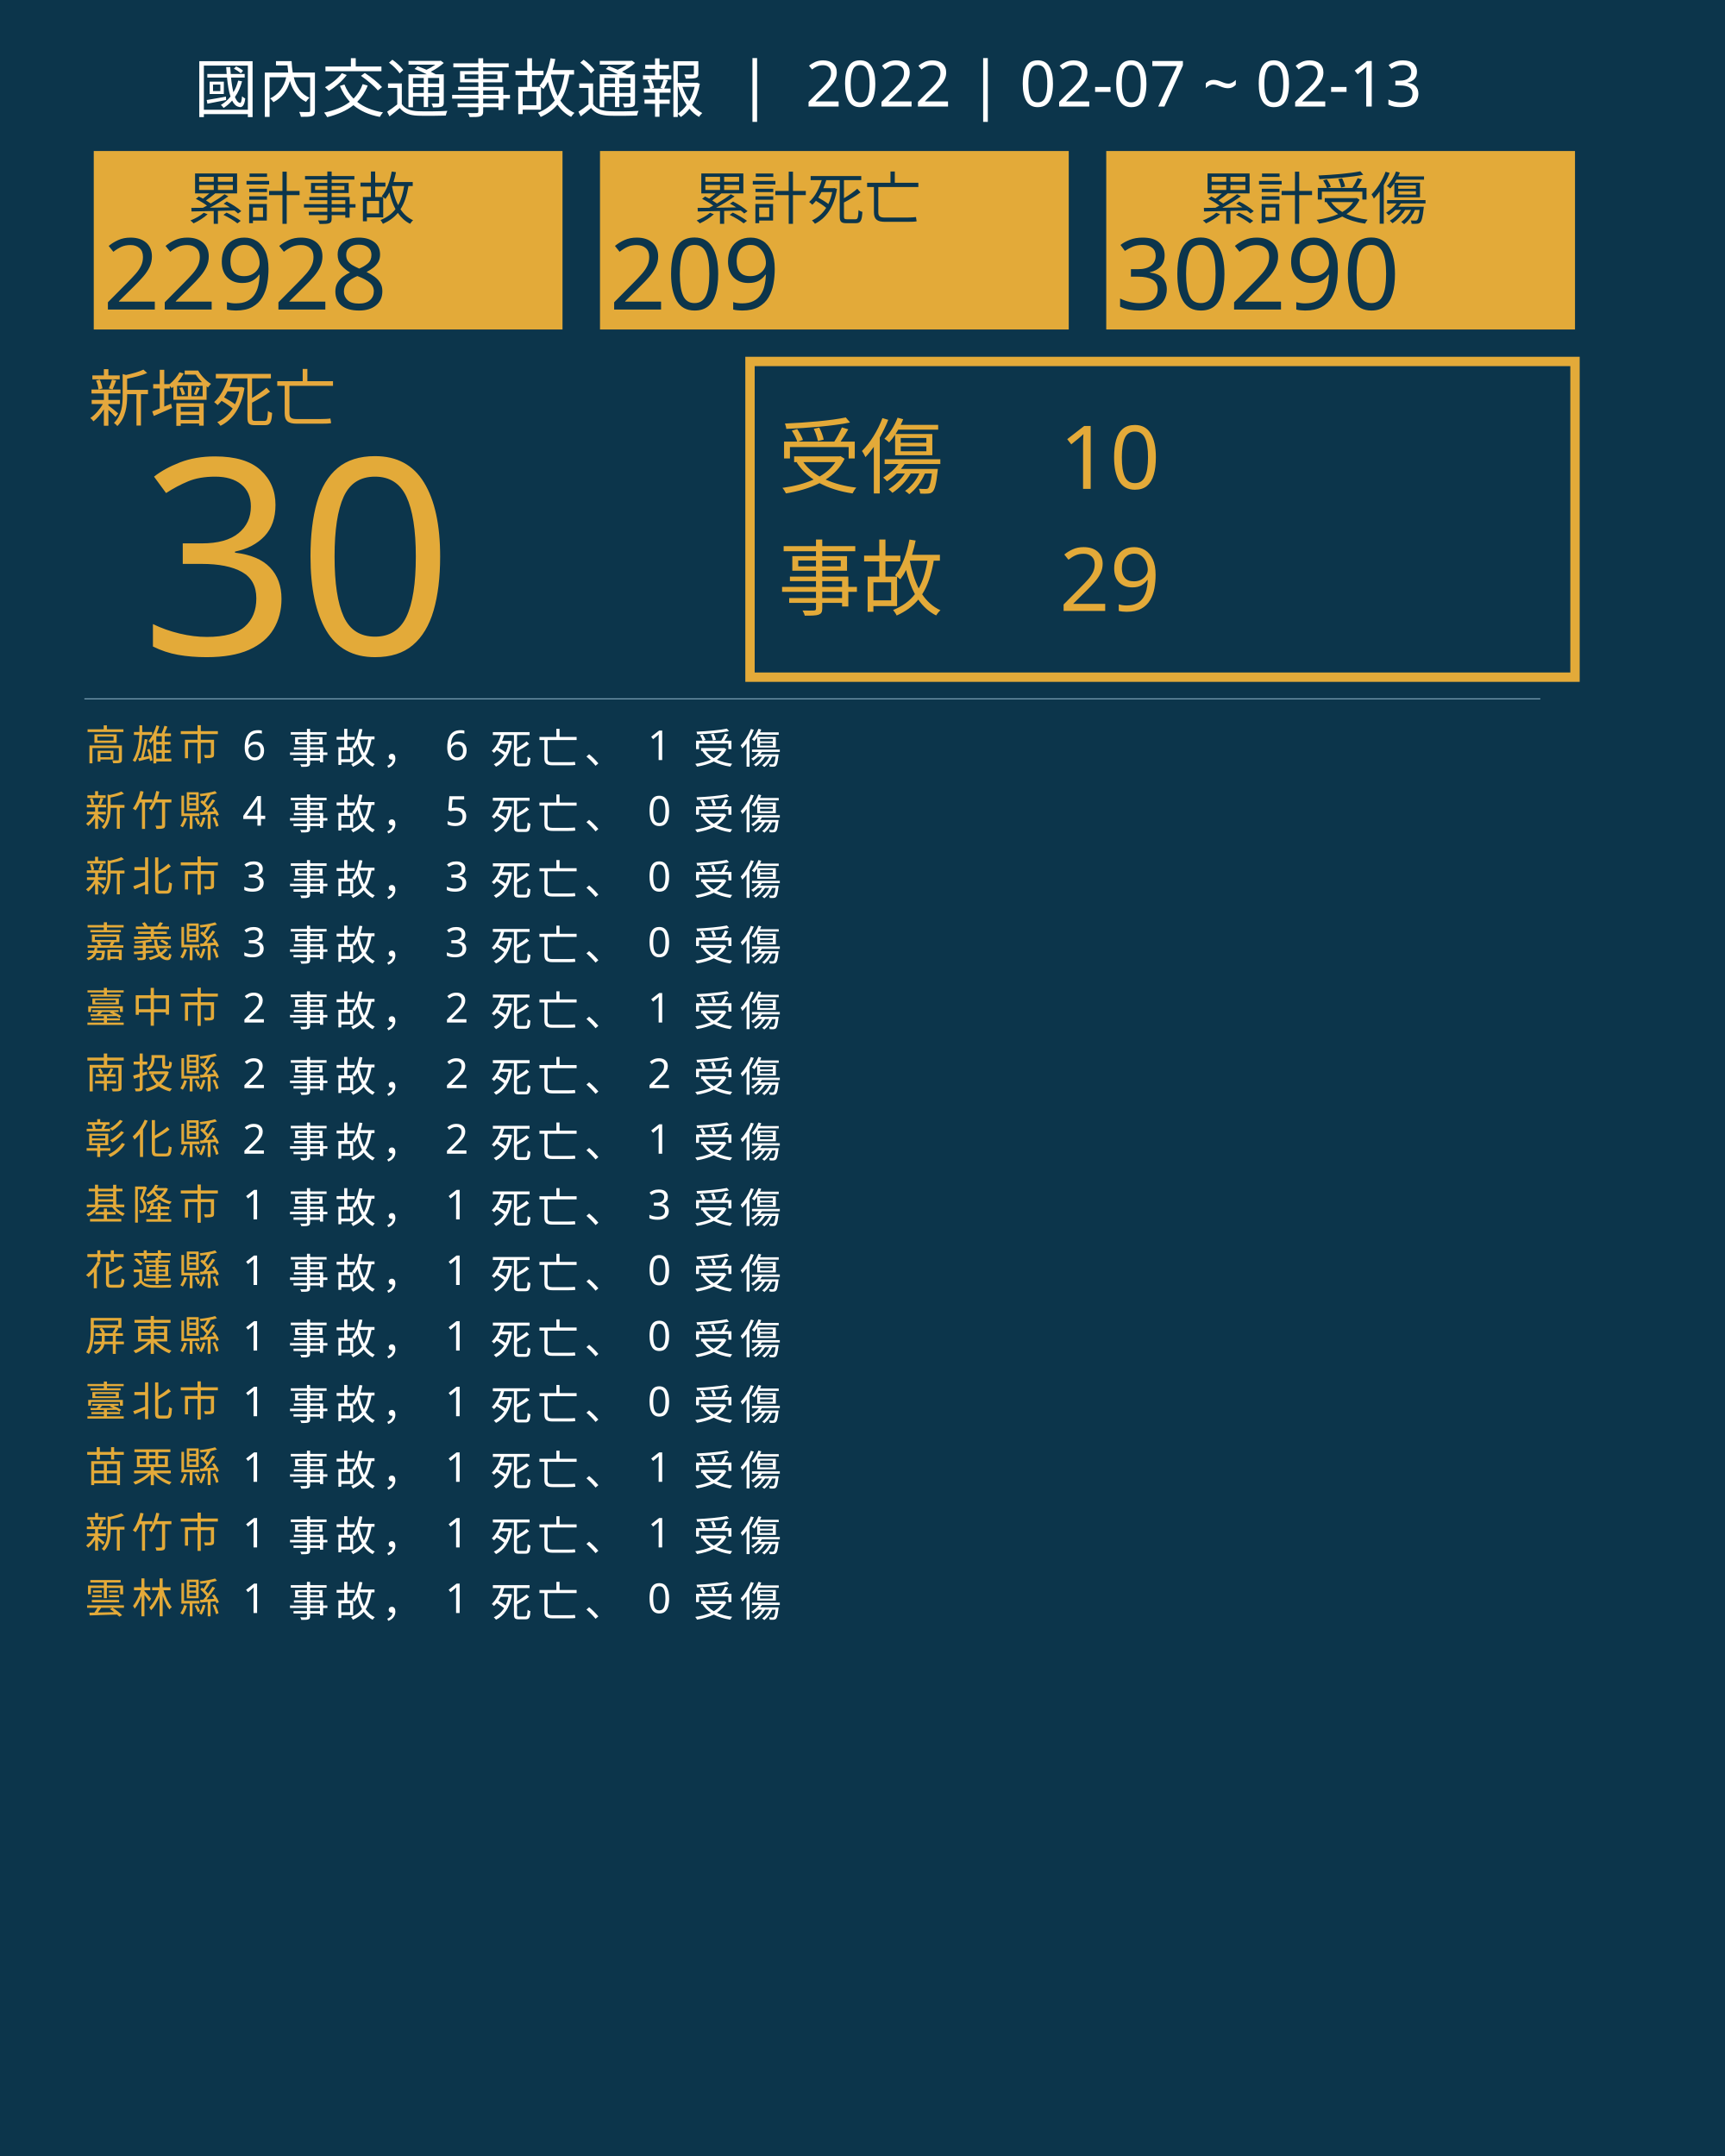
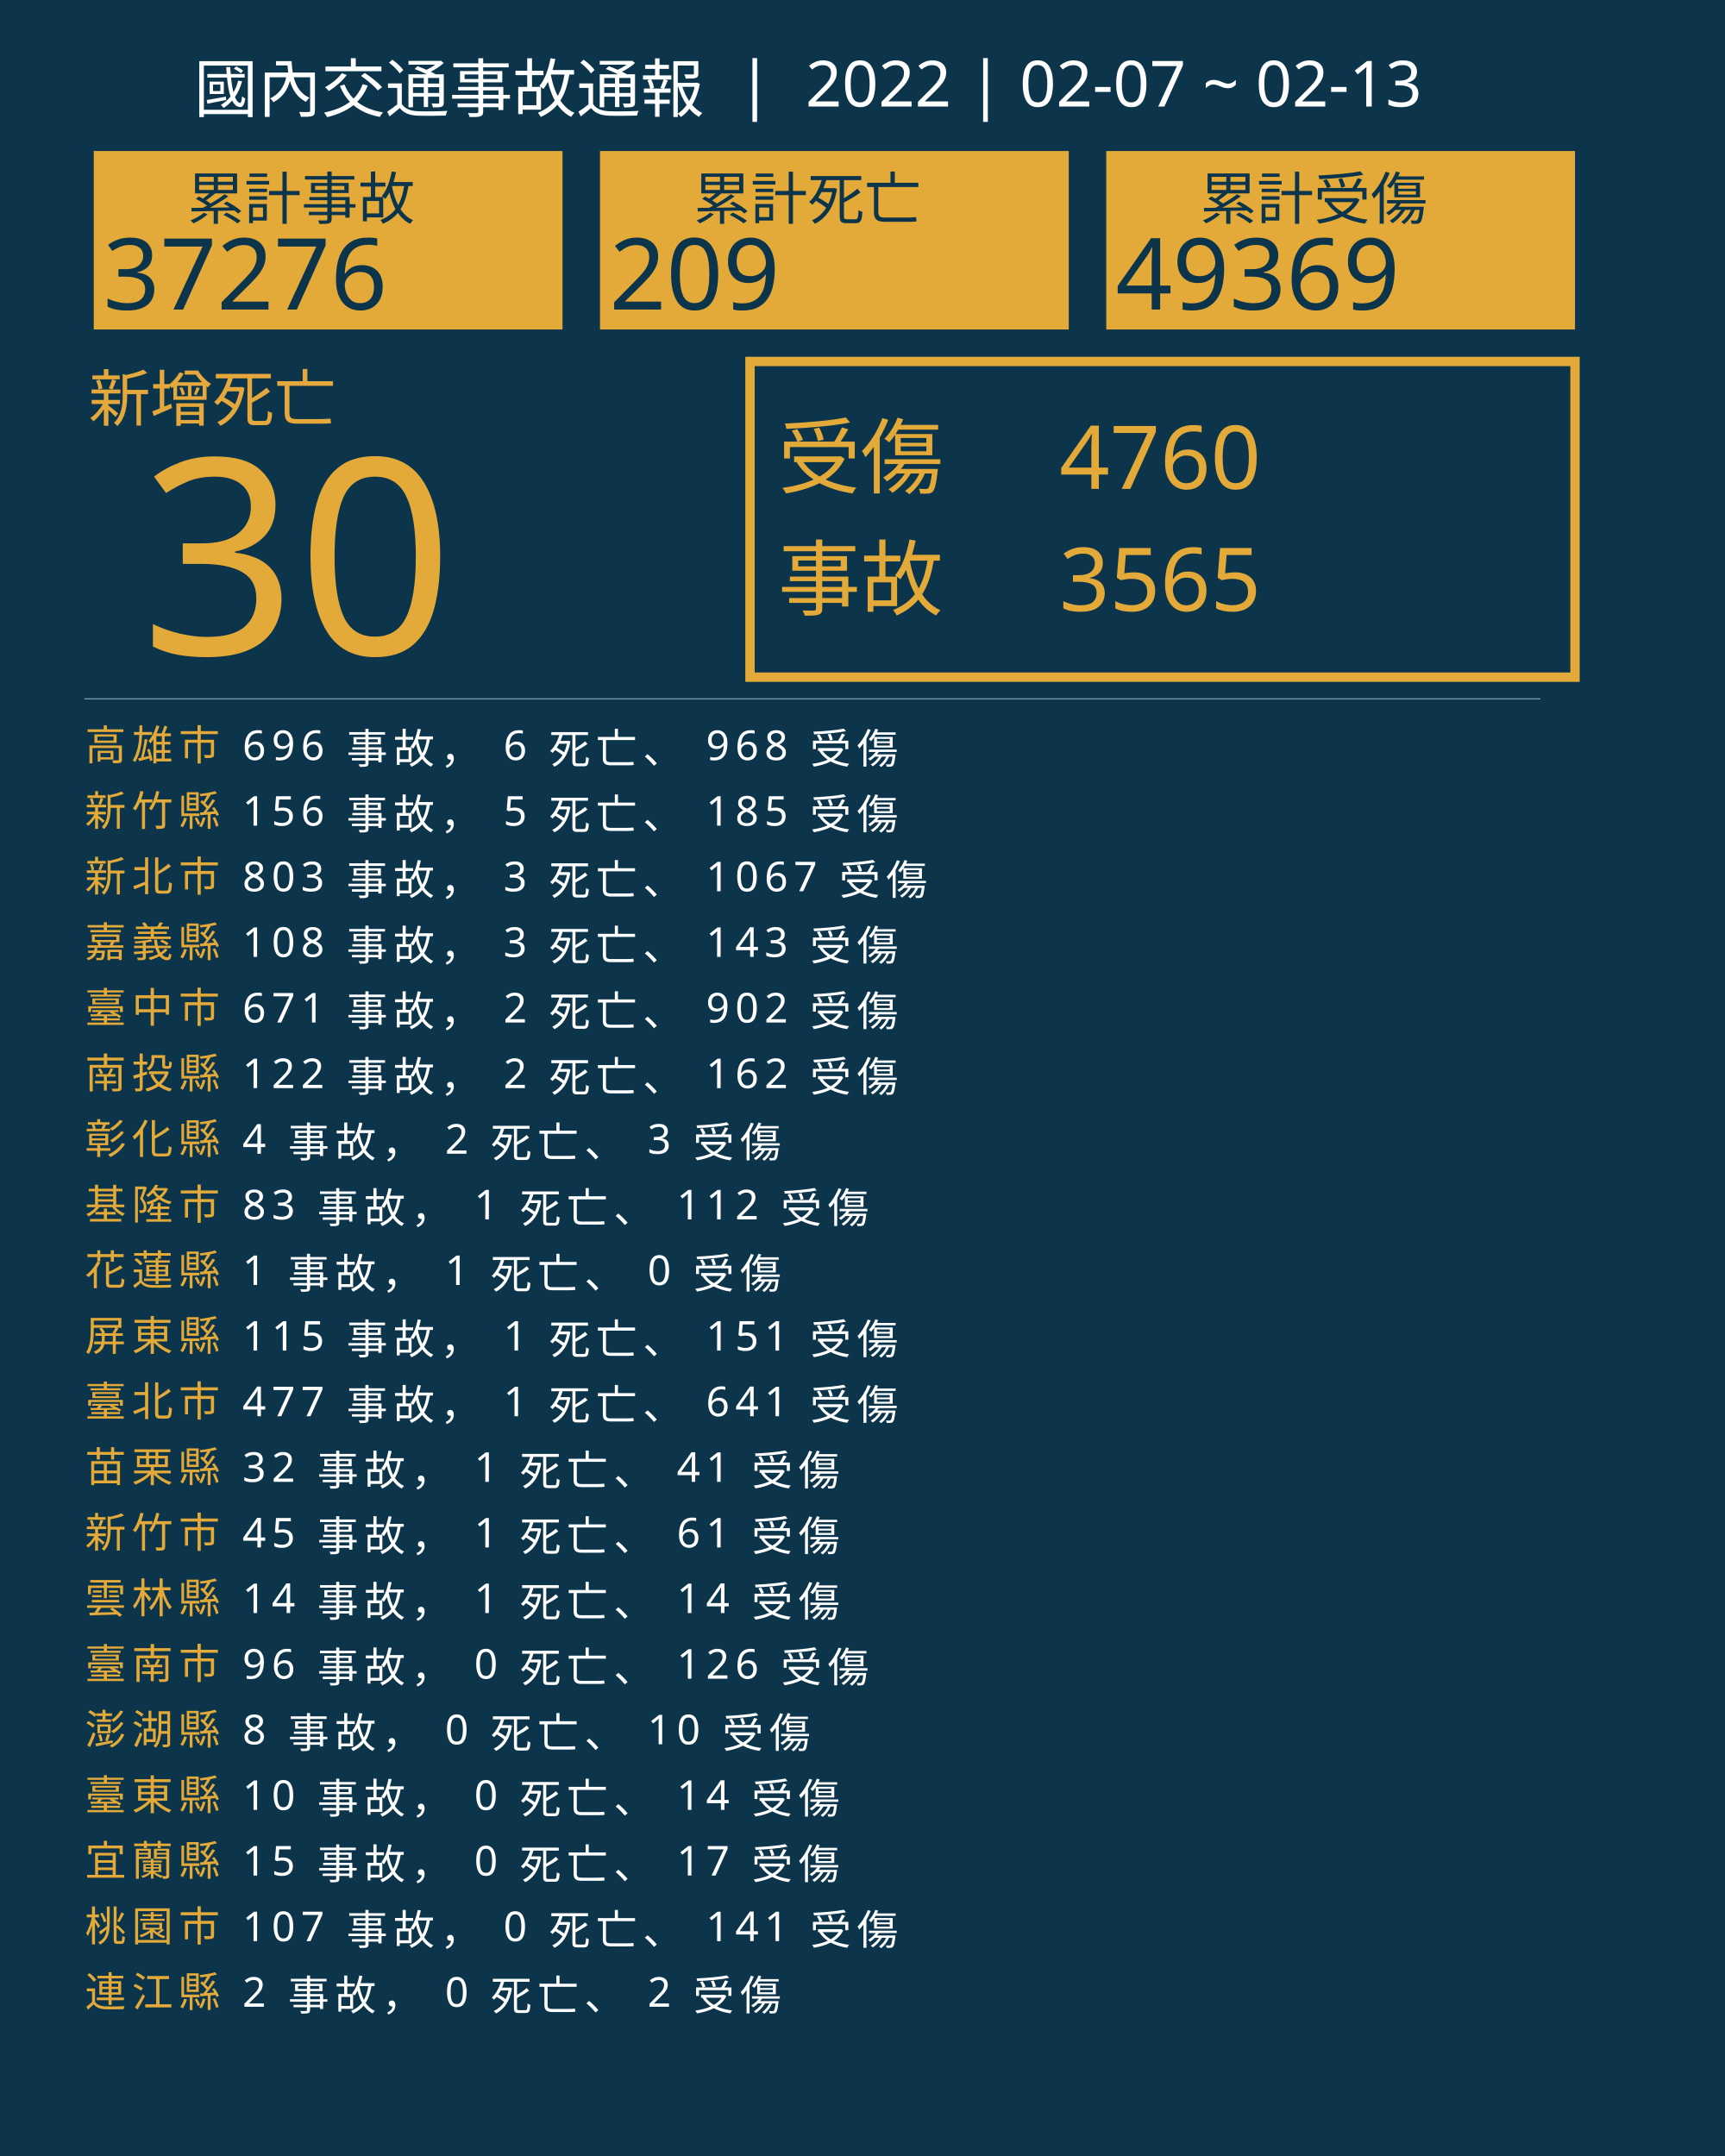
<svg xmlns="http://www.w3.org/2000/svg" version="1.1" id="圖層_1" x="0px" y="0px" viewBox="0 0 1840 2300" style="enable-background:new 0 0 1840 2300;" xml:space="preserve">
  <style type="text/css">
	.st0{fill:#0C354B;}
	.st1{fill:#E5A83D;}
	.st2{font-family:'NotoSansCJKtc-Bold-B5pc-H';}
	.st3{font-size:66px;}
	.st4{fill:#E3AA39;}
	.st5{font-family:'Arial-BoldMT';}
	.st6{font-size:291.776px;}
	.st7{fill:none;stroke:#E3AA39;stroke-miterlimit:10;stroke-width:10;}
	.st8{font-family:'NotoSansCJKtc-Light-B5pc-H';}
	.st9{font-size:88px;}
	.st10{font-family:'NotoSansCJKtc-Medium-B5pc-H';}
	.st11{font-size:94px;}
	.st12{fill:none;stroke:#8AAFC1;stroke-miterlimit:10;}
	.st13{font-size:60.649px;}
	.st14{font-size:106px;}
	.st15{fill:none;}
	.st16{font-size:44px;}
	.st17{letter-spacing:6;}
	.st18{fill:#FFFFFF;}
	.st19{letter-spacing:1;}
	.st20{font-size:68px;}
</style>
  <rect class="st0" width="1840" height="2300" />
  <text transform="matrix(1 0 0 1 94.5001 449.017)" class="st1 st2 st3">新增死亡</text>
  <g>
    <text transform="matrix(1 0 0 1 150 698.1412)" class="st4 st5 st6">30</text>
  </g>
  <g>
    <rect x="800" y="385.6" class="st7" width="880" height="336.8" />
    <g>
      <text transform="matrix(1 0 0 1 830 519.593)" class="st4 st8 st9">受傷</text>
-       <text transform="matrix(1 0 0 1 1130 521.5084)" class="st4 st10 st11">10</text>
-       <text transform="matrix(1 0 0 1 1130 651.7274)" class="st4 st10 st11">29</text>
+       <text transform="matrix(1 0 0 1 1130 521.5084)" class="st4 st10 st11">4760</text>
+       <text transform="matrix(1 0 0 1 1130 651.7274)" class="st4 st10 st11">3565</text>
      <text transform="matrix(1 0 0 1 830 649.4965)" class="st4 st8 st9">事故</text>
    </g>
  </g>
  <line class="st12" x1="90" y1="745.5" x2="1643" y2="745.5" />
  <g>
    <g>
      <rect x="100" y="161.1" class="st4" width="500" height="190.4" />
      <g>
        <text transform="matrix(1 0 0 1 200 233.9079)" class="st0 st10 st13">累計事故</text>
        <g>
-           <text transform="matrix(1 0 0 1 110 330.2121)" class="st0 st5 st14">22928</text>
+           <text transform="matrix(1 0 0 1 110 330.2121)" class="st0 st5 st14">37276</text>
        </g>
      </g>
    </g>
    <g>
      <rect x="640" y="161.1" class="st4" width="500" height="190.4" />
      <g>
        <text transform="matrix(1 0 0 1 740 233.908)" class="st0 st10 st13">累計死亡</text>
        <g>
          <text transform="matrix(1 0 0 1 650 330.2122)" class="st0 st5 st14">209</text>
        </g>
      </g>
    </g>
    <g>
      <rect x="1180" y="161.1" class="st4" width="500" height="190.4" />
      <g>
        <text transform="matrix(1 0 0 1 1280 233.908)" class="st0 st10 st13">累計受傷</text>
        <g>
-           <text transform="matrix(1 0 0 1 1190 330.2122)" class="st0 st5 st14">30290</text>
+           <text transform="matrix(1 0 0 1 1190 330.2122)" class="st0 st5 st14">49369</text>
        </g>
      </g>
    </g>
  </g>
  <rect x="90.6" y="772.1" class="st15" width="1141.8" height="314.8" />
  <text transform="matrix(1 0 0 1 90.5591 810.7965)">
    <tspan x="0" y="0" class="st4 st10 st16 st17">高雄市</tspan>
-     <tspan x="150.6" y="0" class="st18 st10 st16 st17"> 6 事故， 6 死亡、 1 受傷</tspan>
+     <tspan x="150.6" y="0" class="st18 st10 st16 st17"> 696 事故， 6 死亡、 968 受傷</tspan>
    <tspan x="0" y="70" class="st4 st10 st16 st17">新竹縣</tspan>
-     <tspan x="150.6" y="70" class="st18 st10 st16 st17"> 4 事故， 5 死亡、 0 受傷</tspan>
+     <tspan x="150.6" y="70" class="st18 st10 st16 st17"> 156 事故， 5 死亡、 185 受傷</tspan>
    <tspan x="0" y="140" class="st4 st10 st16 st17">新北市</tspan>
-     <tspan x="150.6" y="140" class="st18 st10 st16 st17"> 3 事故， 3 死亡、 0 受傷</tspan>
+     <tspan x="150.6" y="140" class="st18 st10 st16 st17"> 803 事故， 3 死亡、 1067 受傷</tspan>
    <tspan x="0" y="210" class="st4 st10 st16 st17">嘉義縣</tspan>
-     <tspan x="150.6" y="210" class="st18 st10 st16 st17"> 3 事故， 3 死亡、 0 受傷</tspan>
+     <tspan x="150.6" y="210" class="st18 st10 st16 st17"> 108 事故， 3 死亡、 143 受傷</tspan>
    <tspan x="0" y="280" class="st4 st10 st16 st17">臺中市</tspan>
-     <tspan x="150.6" y="280" class="st18 st10 st16 st17"> 2 事故， 2 死亡、 1 受傷</tspan>
+     <tspan x="150.6" y="280" class="st18 st10 st16 st17"> 671 事故， 2 死亡、 902 受傷</tspan>
    <tspan x="0" y="350" class="st4 st10 st16 st17">南投縣</tspan>
-     <tspan x="150.6" y="350" class="st18 st10 st16 st17"> 2 事故， 2 死亡、 2 受傷</tspan>
+     <tspan x="150.6" y="350" class="st18 st10 st16 st17"> 122 事故， 2 死亡、 162 受傷</tspan>
    <tspan x="0" y="420" class="st4 st10 st16 st17">彰化縣</tspan>
-     <tspan x="150.6" y="420" class="st18 st10 st16 st17"> 2 事故， 2 死亡、 1 受傷</tspan>
+     <tspan x="150.6" y="420" class="st18 st10 st16 st17"> 4 事故， 2 死亡、 3 受傷</tspan>
    <tspan x="0" y="490" class="st4 st10 st16 st17">基隆市</tspan>
-     <tspan x="150.6" y="490" class="st18 st10 st16 st17"> 1 事故， 1 死亡、 3 受傷</tspan>
+     <tspan x="150.6" y="490" class="st18 st10 st16 st17"> 83 事故， 1 死亡、 112 受傷</tspan>
    <tspan x="0" y="560" class="st4 st10 st16 st17">花蓮縣</tspan>
    <tspan x="150.6" y="560" class="st18 st10 st16 st17"> 1 事故， 1 死亡、 0 受傷</tspan>
    <tspan x="0" y="630" class="st4 st10 st16 st17">屏東縣</tspan>
-     <tspan x="150.6" y="630" class="st18 st10 st16 st17"> 1 事故， 1 死亡、 0 受傷</tspan>
+     <tspan x="150.6" y="630" class="st18 st10 st16 st17"> 115 事故， 1 死亡、 151 受傷</tspan>
    <tspan x="0" y="700" class="st4 st10 st16 st17">臺北市</tspan>
-     <tspan x="150.6" y="700" class="st18 st10 st16 st17"> 1 事故， 1 死亡、 0 受傷</tspan>
+     <tspan x="150.6" y="700" class="st18 st10 st16 st17"> 477 事故， 1 死亡、 641 受傷</tspan>
    <tspan x="0" y="770" class="st4 st10 st16 st17">苗栗縣</tspan>
-     <tspan x="150.6" y="770" class="st18 st10 st16 st17"> 1 事故， 1 死亡、 1 受傷</tspan>
+     <tspan x="150.6" y="770" class="st18 st10 st16 st17"> 32 事故， 1 死亡、 41 受傷</tspan>
    <tspan x="0" y="840" class="st4 st10 st16 st17">新竹市</tspan>
-     <tspan x="150.6" y="840" class="st18 st10 st16 st17"> 1 事故， 1 死亡、 1 受傷</tspan>
+     <tspan x="150.6" y="840" class="st18 st10 st16 st17"> 45 事故， 1 死亡、 61 受傷</tspan>
    <tspan x="0" y="910" class="st4 st10 st16 st17">雲林縣</tspan>
-     <tspan x="150.6" y="910" class="st18 st10 st16 st17"> 1 事故， 1 死亡、 0 受傷</tspan>
+     <tspan x="150.6" y="910" class="st18 st10 st16 st17"> 14 事故， 1 死亡、 14 受傷</tspan>
+     <tspan x="0" y="980" class="st4 st10 st16 st17">臺南市</tspan>
+     <tspan x="150.6" y="980" class="st18 st10 st16 st17"> 96 事故， 0 死亡、 126 受傷</tspan>
+     <tspan x="0" y="1050" class="st4 st10 st16 st17">澎湖縣</tspan>
+     <tspan x="150.6" y="1050" class="st18 st10 st16 st17"> 8 事故， 0 死亡、 10 受傷</tspan>
+     <tspan x="0" y="1120" class="st4 st10 st16 st17">臺東縣</tspan>
+     <tspan x="150.6" y="1120" class="st18 st10 st16 st17"> 10 事故， 0 死亡、 14 受傷</tspan>
+     <tspan x="0" y="1190" class="st4 st10 st16 st17">宜蘭縣</tspan>
+     <tspan x="150.6" y="1190" class="st18 st10 st16 st17"> 15 事故， 0 死亡、 17 受傷</tspan>
+     <tspan x="0" y="1260" class="st4 st10 st16 st17">桃園市</tspan>
+     <tspan x="150.6" y="1260" class="st18 st10 st16 st17"> 107 事故， 0 死亡、 141 受傷</tspan>
+     <tspan x="0" y="1330" class="st4 st10 st16 st17">連江縣</tspan>
+     <tspan x="150.6" y="1330" class="st18 st10 st16 st17"> 2 事故， 0 死亡、 2 受傷</tspan>
  </text>
  <text transform="matrix(1 0 0 1 207 119.2712)" class="st18 st8 st20">國內交通事故通報  |  2022 | 02-07 ~ 02-13</text>
</svg>
